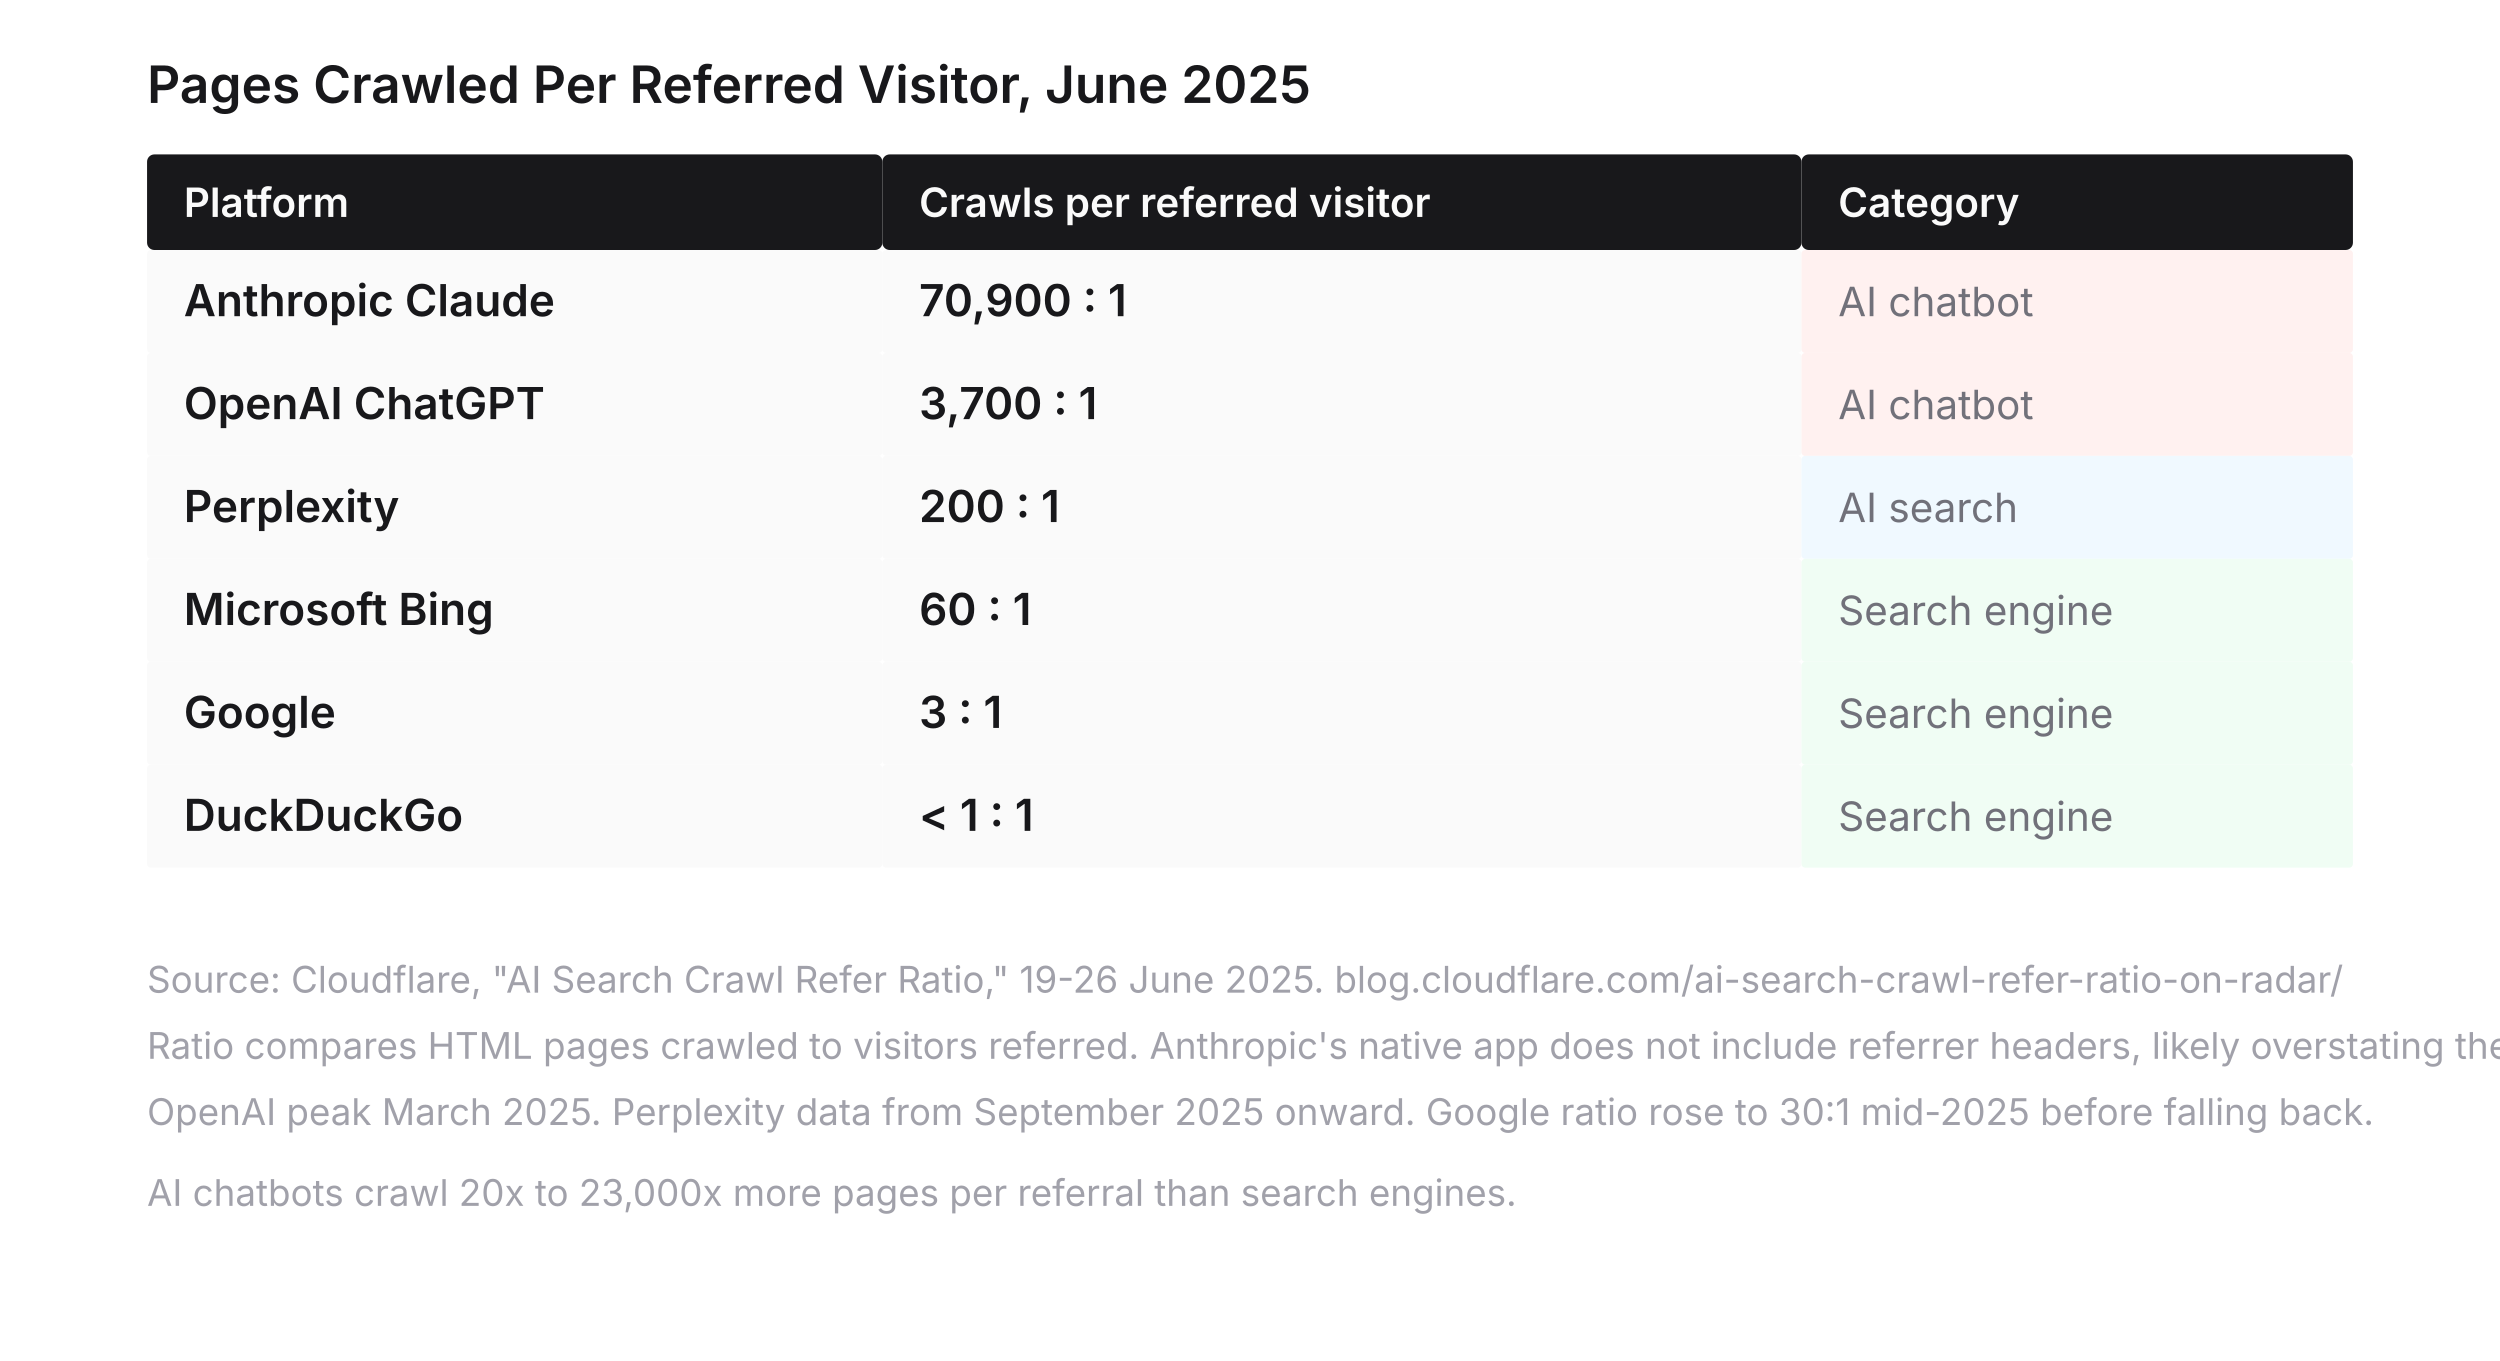
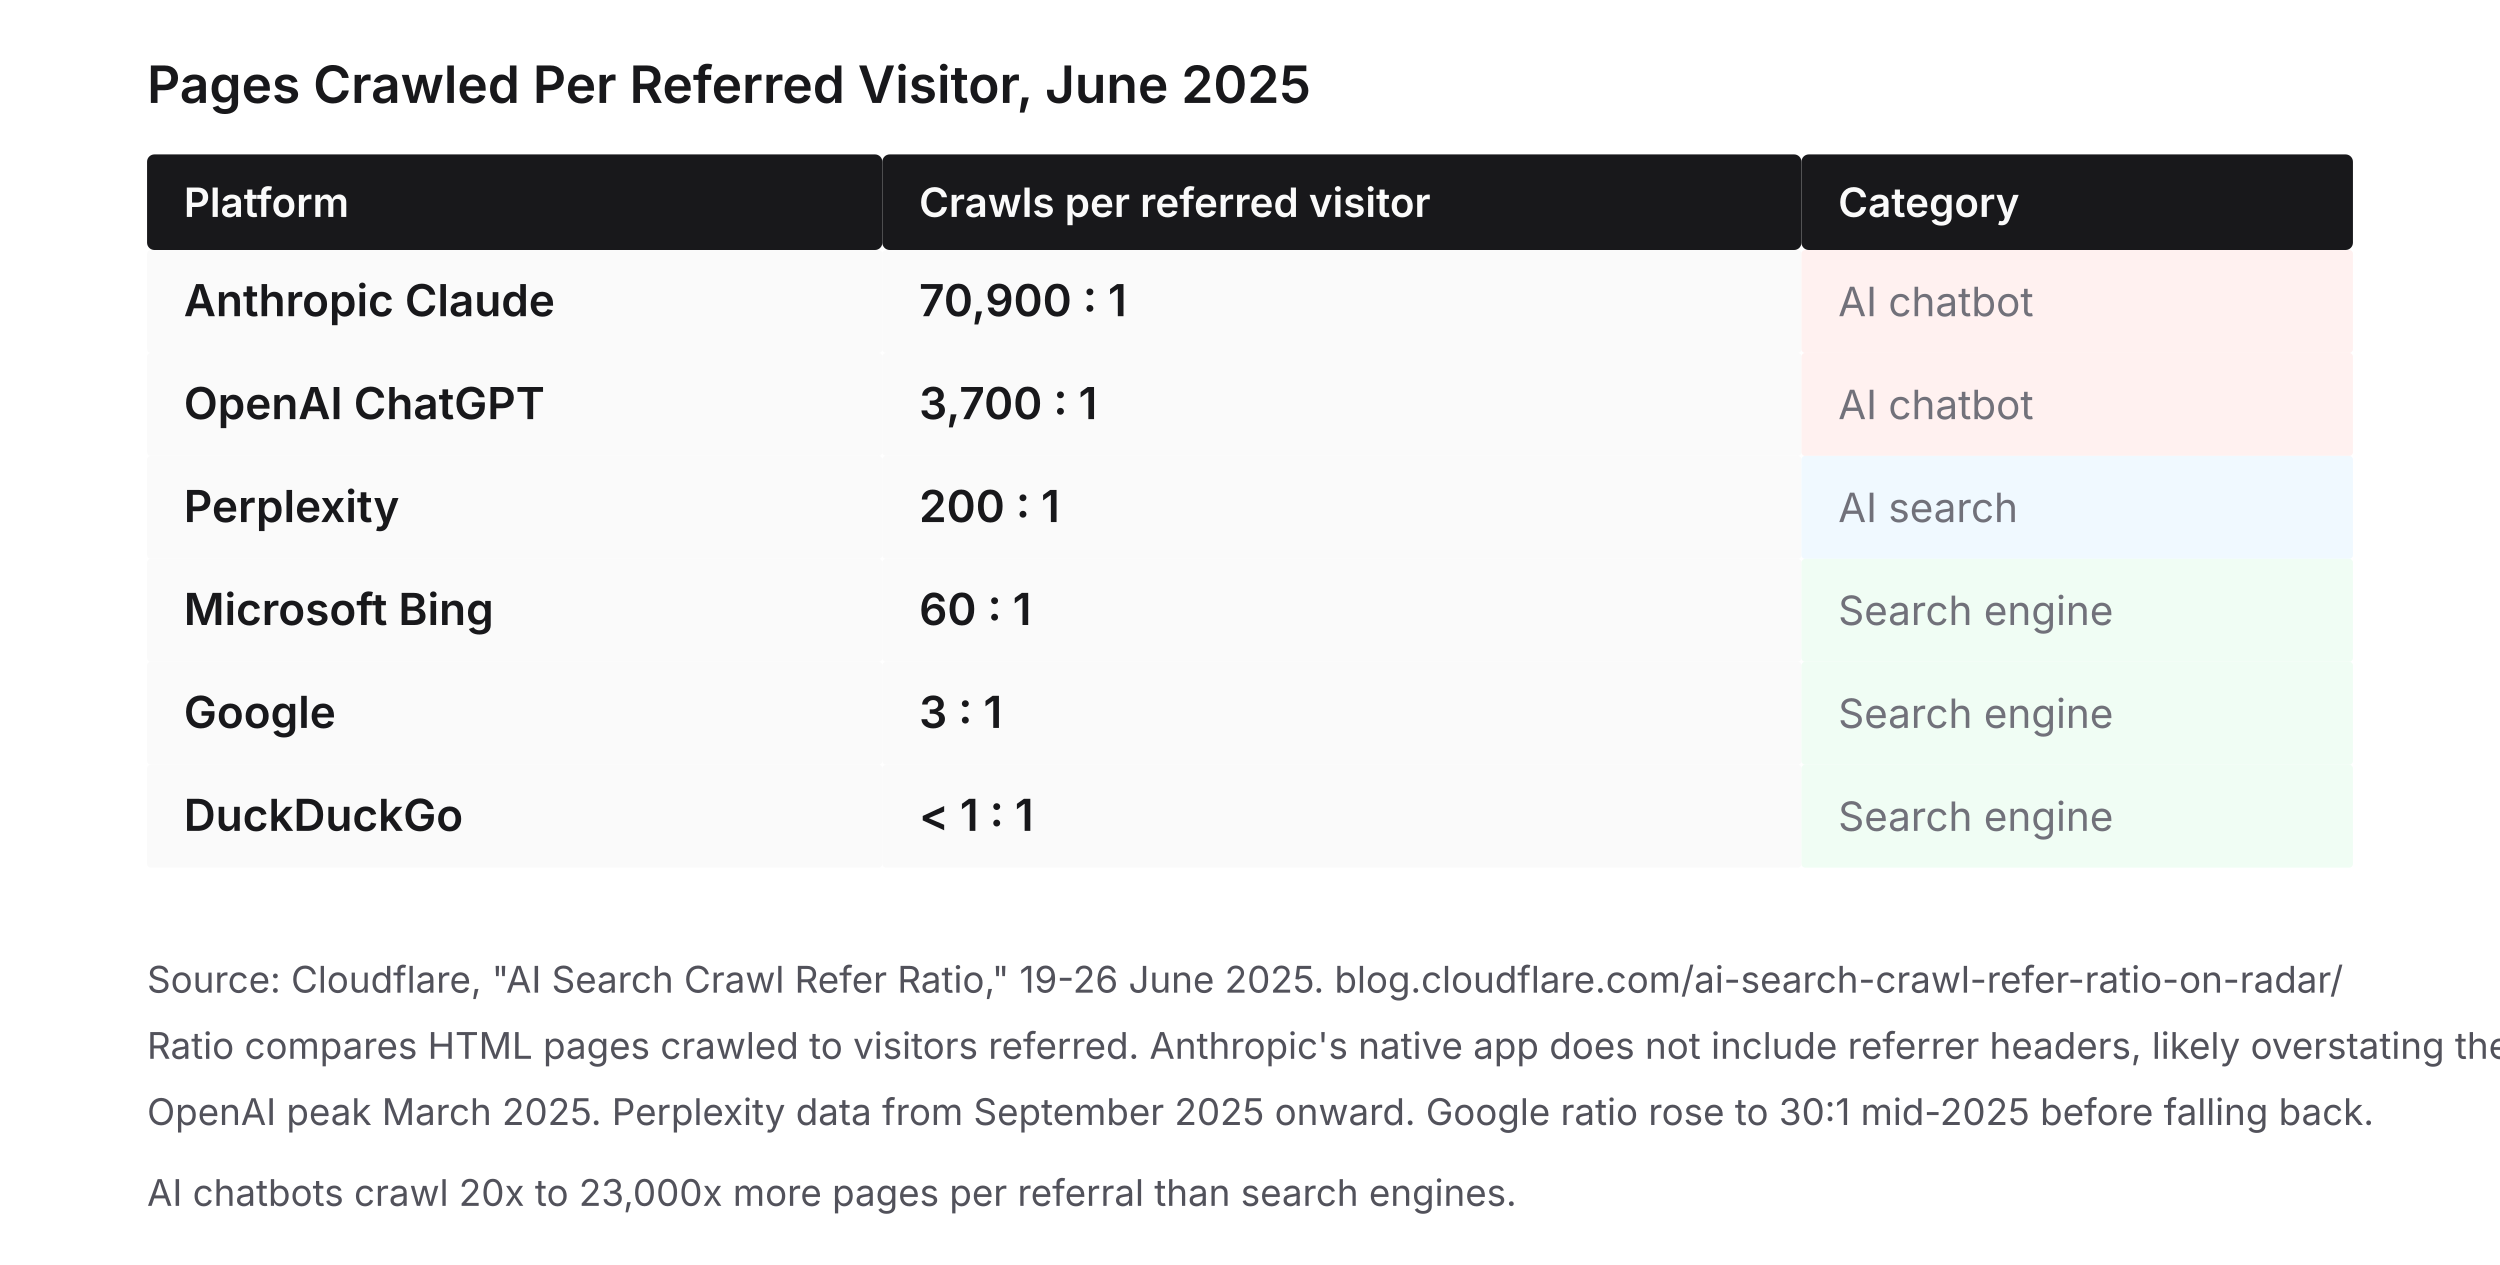
- <svg xmlns="http://www.w3.org/2000/svg" viewBox="0 0 680 370" width="680" height="370">
+ <svg xmlns="http://www.w3.org/2000/svg" viewBox="0 0 680 344" width="680" height="344">
  <style>
    text { font-family: Inter, system-ui, sans-serif; }
    .title { font-size: 14px; font-weight: 600; fill: #18181b; }
    .head { font-size: 11px; font-weight: 600; fill: #fafafa; }
    .row { font-size: 12px; fill: #18181b; }
    .gap { font-size: 12px; font-weight: 600; fill: #18181b; }
    .dim { font-size: 11px; fill: #71717a; }
-     .note { font-size: 10px; fill: #a1a1aa; }
+     .note { font-size: 10px; fill: #52525b; }
  </style>
  <text x="40" y="28" class="title">Pages Crawled Per Referred Visitor, June 2025</text>
  <rect x="40" y="42" width="200" height="26" rx="2" fill="#18181b" />
  <text x="50" y="59" class="head">Platform</text>
  <rect x="240" y="42" width="250" height="26" rx="2" fill="#18181b" />
  <text x="250" y="59" class="head">Crawls per referred visitor</text>
  <rect x="490" y="42" width="150" height="26" rx="2" fill="#18181b" />
  <text x="500" y="59" class="head">Category</text>
  <rect x="40" y="68" width="200" height="28" rx="1" fill="#fafafa" />
  <text x="50" y="86" class="row" font-weight="600">Anthropic Claude</text>
  <rect x="240" y="68" width="250" height="28" rx="1" fill="#fafafa" />
  <text x="250" y="86" class="gap">70,900 : 1</text>
  <rect x="490" y="68" width="150" height="28" rx="1" fill="#fff1f0" />
  <text x="500" y="86" class="dim">AI chatbot</text>
  <rect x="40" y="96" width="200" height="28" rx="1" fill="#fafafa" />
  <text x="50" y="114" class="row" font-weight="600">OpenAI ChatGPT</text>
  <rect x="240" y="96" width="250" height="28" rx="1" fill="#fafafa" />
  <text x="250" y="114" class="gap">3,700 : 1</text>
  <rect x="490" y="96" width="150" height="28" rx="1" fill="#fff1f0" />
  <text x="500" y="114" class="dim">AI chatbot</text>
  <rect x="40" y="124" width="200" height="28" rx="1" fill="#fafafa" />
  <text x="50" y="142" class="row" font-weight="600">Perplexity</text>
  <rect x="240" y="124" width="250" height="28" rx="1" fill="#fafafa" />
  <text x="250" y="142" class="gap">200 : 1</text>
  <rect x="490" y="124" width="150" height="28" rx="1" fill="#f0f9ff" />
  <text x="500" y="142" class="dim">AI search</text>
  <rect x="40" y="152" width="200" height="28" rx="1" fill="#fafafa" />
  <text x="50" y="170" class="row" font-weight="600">Microsoft Bing</text>
  <rect x="240" y="152" width="250" height="28" rx="1" fill="#fafafa" />
  <text x="250" y="170" class="gap">60 : 1</text>
  <rect x="490" y="152" width="150" height="28" rx="1" fill="#f0fdf4" />
  <text x="500" y="170" class="dim">Search engine</text>
  <rect x="40" y="180" width="200" height="28" rx="1" fill="#fafafa" />
  <text x="50" y="198" class="row" font-weight="600">Google</text>
  <rect x="240" y="180" width="250" height="28" rx="1" fill="#fafafa" />
  <text x="250" y="198" class="gap">3 : 1</text>
  <rect x="490" y="180" width="150" height="28" rx="1" fill="#f0fdf4" />
  <text x="500" y="198" class="dim">Search engine</text>
  <rect x="40" y="208" width="200" height="28" rx="1" fill="#fafafa" />
  <text x="50" y="226" class="row" font-weight="600">DuckDuckGo</text>
  <rect x="240" y="208" width="250" height="28" rx="1" fill="#fafafa" />
  <text x="250" y="226" class="gap">&lt; 1 : 1</text>
  <rect x="490" y="208" width="150" height="28" rx="1" fill="#f0fdf4" />
  <text x="500" y="226" class="dim">Search engine</text>
  <text x="40" y="270" class="note">Source: Cloudflare, "AI Search Crawl Refer Ratio," 19-26 June 2025. blog.cloudflare.com/ai-search-crawl-refer-ratio-on-radar/</text>
  <text x="40" y="288" class="note">Ratio compares HTML pages crawled to visitors referred. Anthropic's native app does not include referrer headers, likely overstating the gap.</text>
  <text x="40" y="306" class="note">OpenAI peak March 2025. Perplexity data from September 2025 onward. Google ratio rose to 30:1 mid-2025 before falling back.</text>
  <text x="40" y="328" class="note" fill="#dc2626">AI chatbots crawl 20x to 23,000x more pages per referral than search engines.</text>
</svg>
